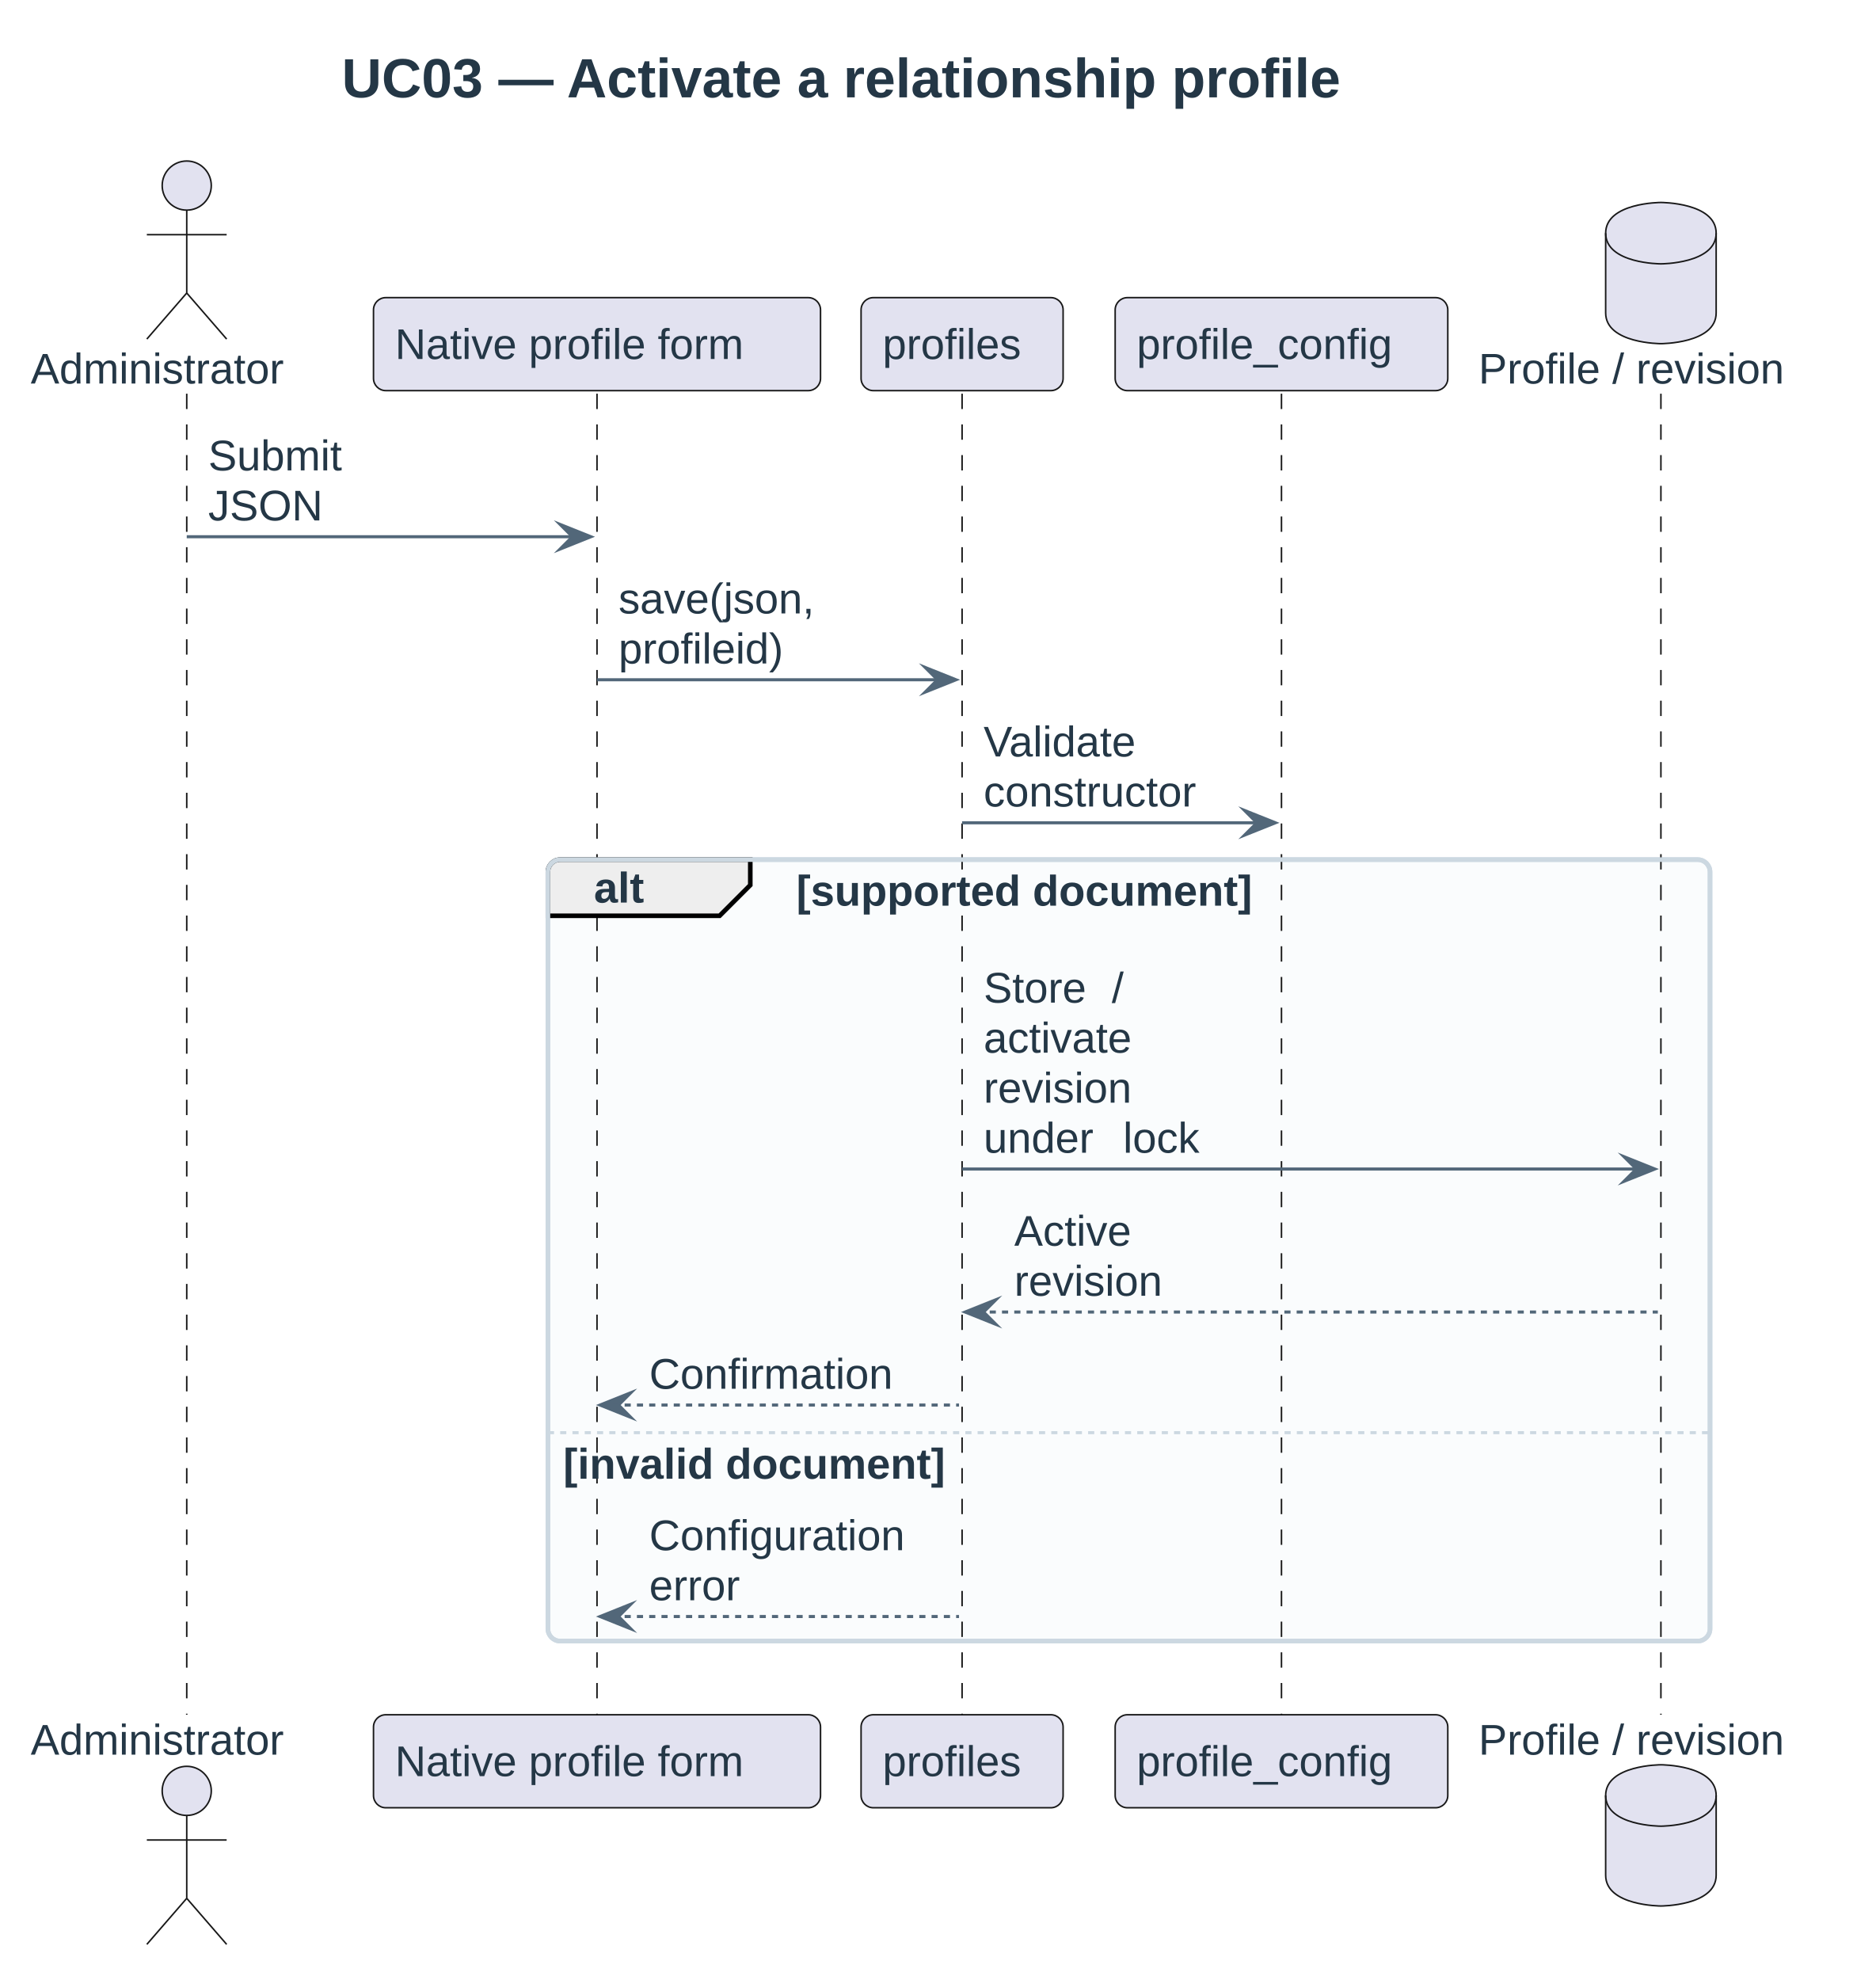
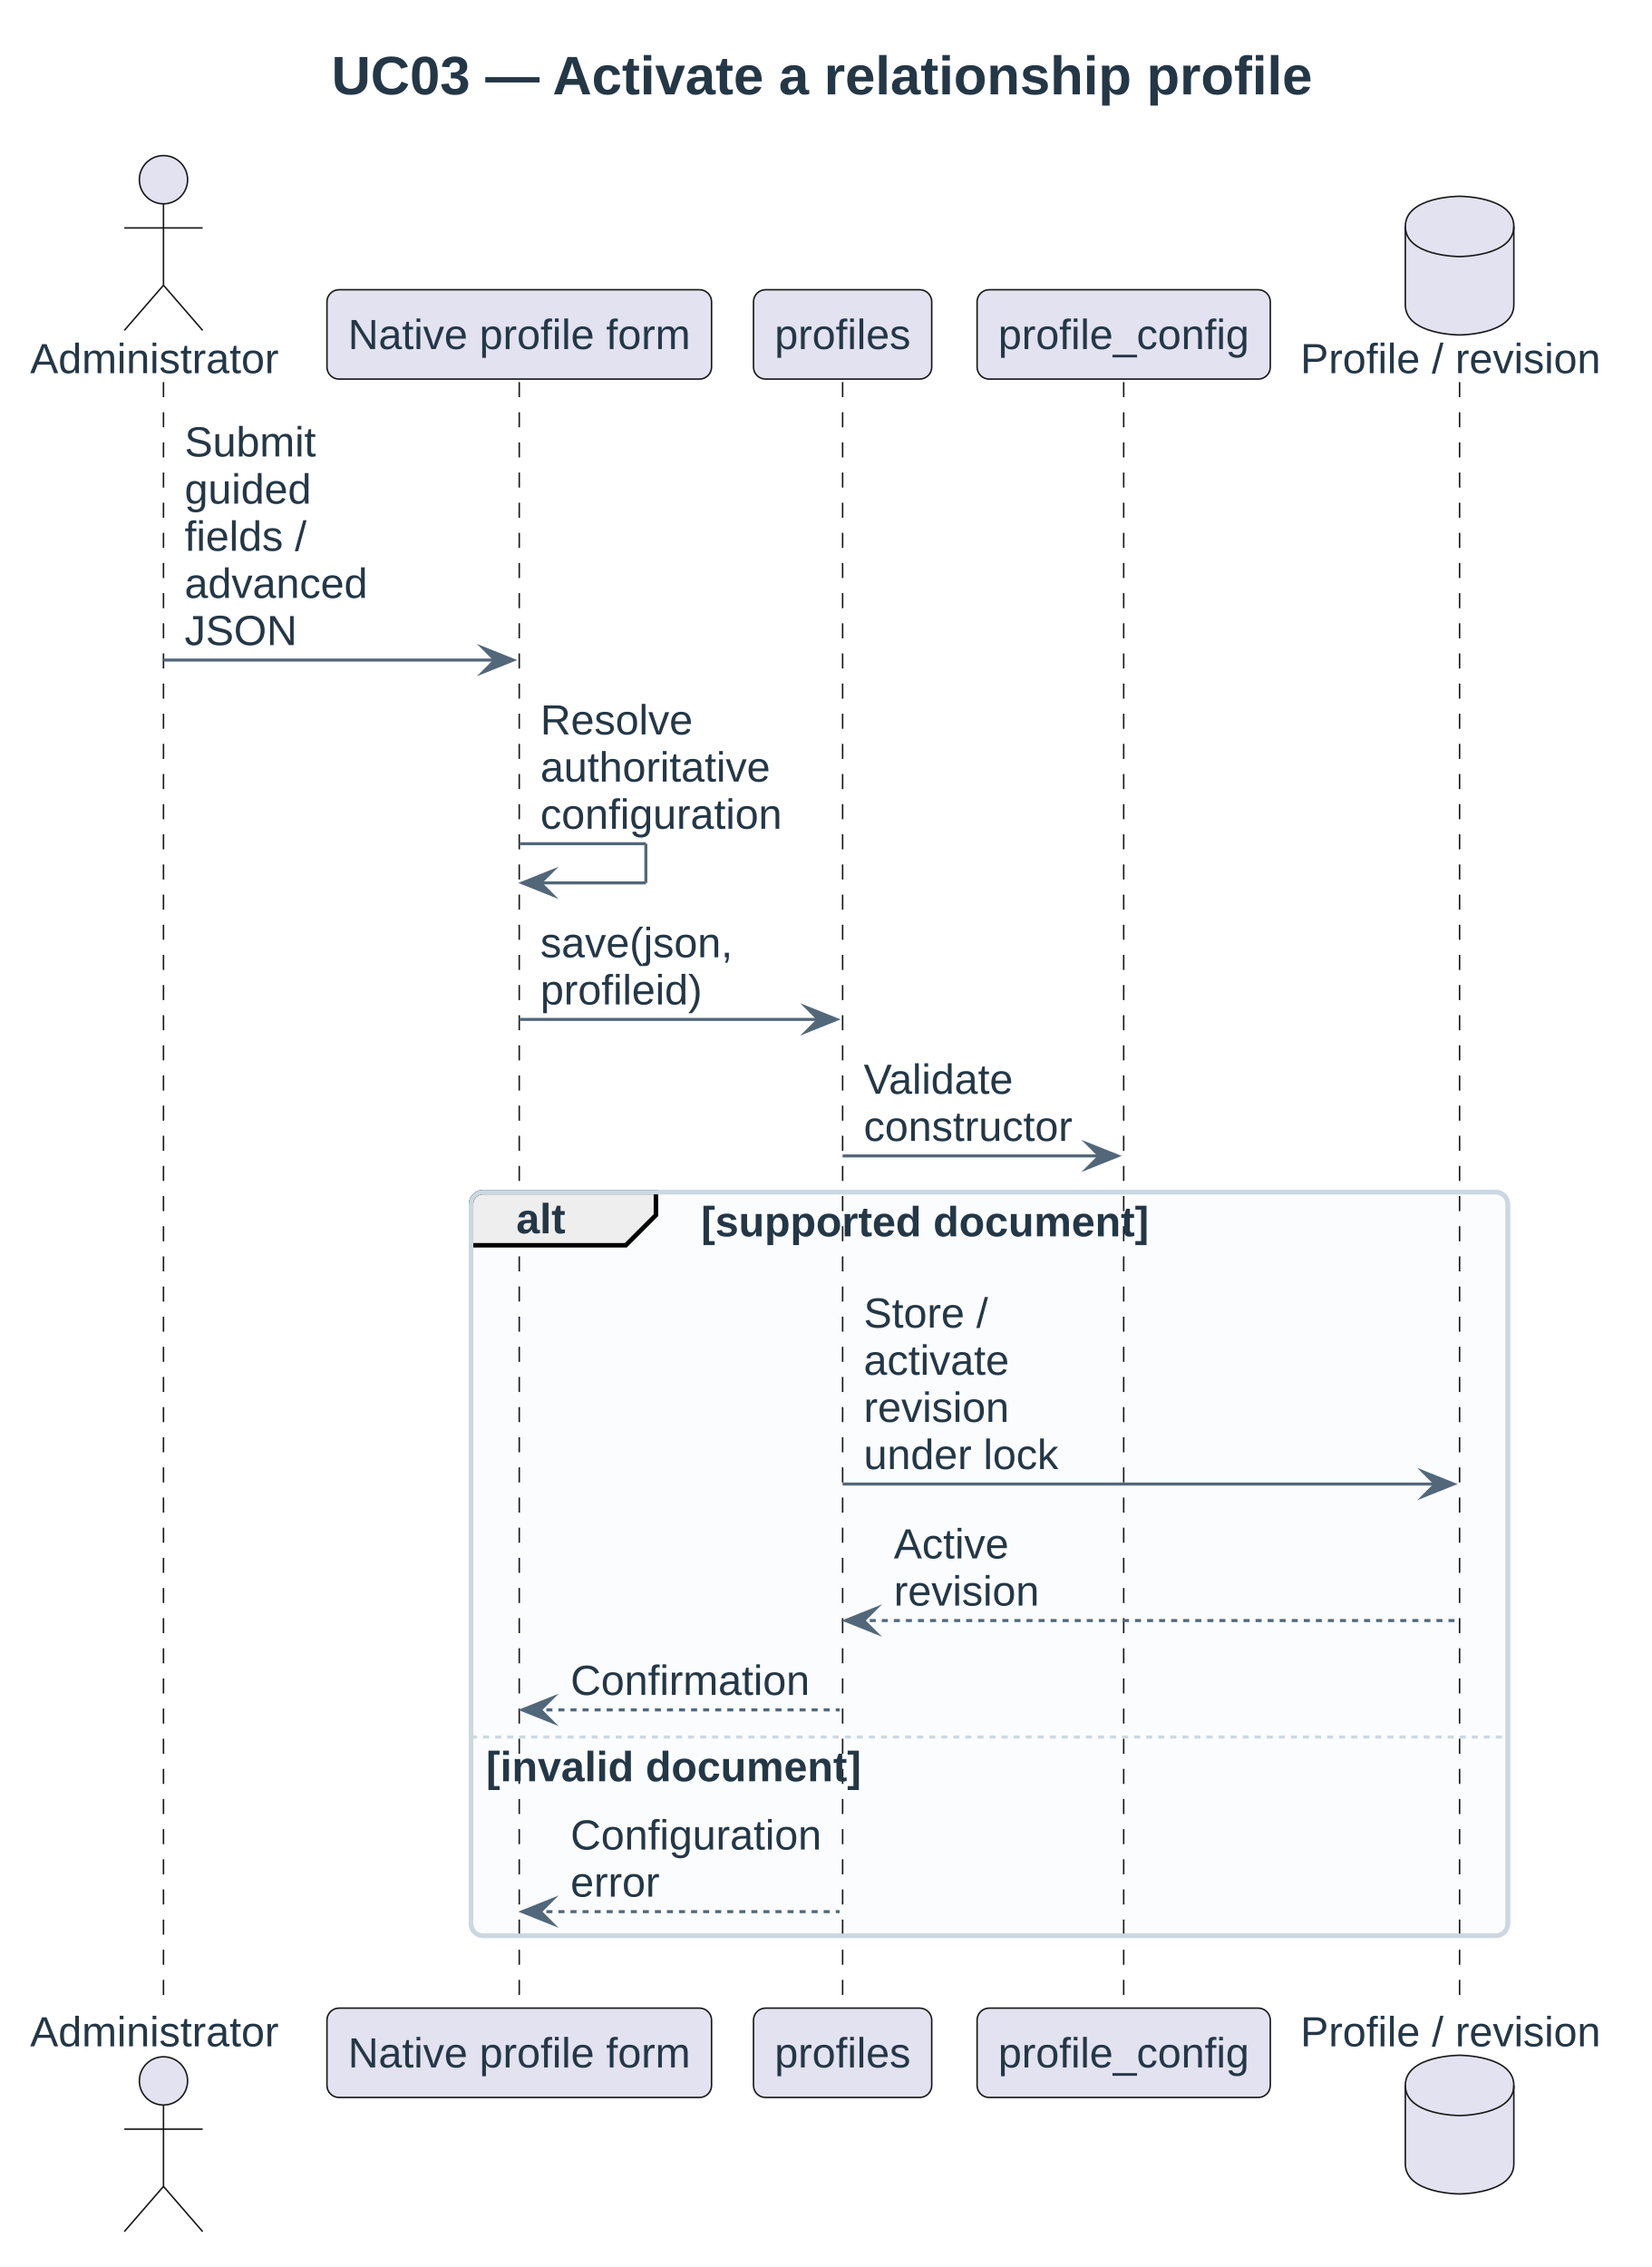
- <svg xmlns="http://www.w3.org/2000/svg" version="1.1" data-diagram-type="SEQUENCE" style="width:611px;height:645px;background:#FFFFFF;" width="611px" height="645px" viewBox="0 0 611 645" zoomAndPan="magnify" preserveAspectRatio="none" contentStyleType="text/css">
+ <svg xmlns="http://www.w3.org/2000/svg" version="1.1" data-diagram-type="SEQUENCE" style="width:548px;height:752px;background:#FFFFFF;" width="548px" height="752px" viewBox="0 0 548 752" zoomAndPan="magnify" preserveAspectRatio="none" contentStyleType="text/css">
  <defs />
  <g font-family="sans-serif" lengthAdjust="spacing">
    <g class="title" data-source-line="2">
-       <text x="111.345" y="31.708" fill="#243746" font-size="18" textLength="386.868" font-weight="700" font-family="Arial">UC03 — Activate a relationship profile</text>
+       <text x="109.968" y="31.295" fill="#243746" font-size="18" textLength="326.083" font-weight="700" font-family="Arial">UC03 — Activate a relationship profile</text>
    </g>
-     <rect x="178.506" y="280.031" width="378.619" height="254.563" fill="#FAFCFD" style="stroke:#FAFCFD;stroke-width:1;" rx="4" ry="4" />
-     <rect x="178.506" y="280.031" width="378.619" height="254.563" fill="none" style="stroke:#CCD8E1;stroke-width:1.5;" rx="4" ry="4" />
+     <rect x="156.265" y="395.438" width="343.958" height="246.688" fill="#FAFCFD" style="stroke:#FAFCFD;stroke-width:1;" rx="4" ry="4" />
+     <rect x="156.265" y="395.438" width="343.958" height="246.688" fill="none" style="stroke:#CCD8E1;stroke-width:1.5;" rx="4" ry="4" />
    <g>
-       <rect x="57.341" y="128.25" width="8" height="430.344" fill="#000" fill-opacity="0" />
-       <line x1="60.841" y1="128.25" x2="60.841" y2="558.594" style="stroke:#181818;stroke-width:0.5;stroke-dasharray:5,5;" />
+       <rect x="50.734" y="126.75" width="8" height="539.375" fill="#000" fill-opacity="0" />
+       <line x1="54.234" y1="126.75" x2="54.234" y2="666.125" style="stroke:#181818;stroke-width:0.5;stroke-dasharray:5,5;" />
    </g>
    <g>
-       <rect x="191.006" y="128.25" width="8" height="430.344" fill="#000" fill-opacity="0" />
-       <line x1="194.506" y1="128.25" x2="194.506" y2="558.594" style="stroke:#181818;stroke-width:0.5;stroke-dasharray:5,5;" />
+       <rect x="168.765" y="126.75" width="8" height="539.375" fill="#000" fill-opacity="0" />
+       <line x1="172.265" y1="126.75" x2="172.265" y2="666.125" style="stroke:#181818;stroke-width:0.5;stroke-dasharray:5,5;" />
    </g>
    <g>
-       <rect x="309.95" y="128.25" width="8" height="430.344" fill="#000" fill-opacity="0" />
-       <line x1="313.45" y1="128.25" x2="313.45" y2="558.594" style="stroke:#181818;stroke-width:0.5;stroke-dasharray:5,5;" />
+       <rect x="276.041" y="126.75" width="8" height="539.375" fill="#000" fill-opacity="0" />
+       <line x1="279.541" y1="126.75" x2="279.541" y2="666.125" style="stroke:#181818;stroke-width:0.5;stroke-dasharray:5,5;" />
    </g>
    <g>
-       <rect x="414.006" y="128.25" width="8" height="430.344" fill="#000" fill-opacity="0" />
-       <line x1="417.506" y1="128.25" x2="417.506" y2="558.594" style="stroke:#181818;stroke-width:0.5;stroke-dasharray:5,5;" />
+       <rect x="369.289" y="126.75" width="8" height="539.375" fill="#000" fill-opacity="0" />
+       <line x1="372.789" y1="126.75" x2="372.789" y2="666.125" style="stroke:#181818;stroke-width:0.5;stroke-dasharray:5,5;" />
    </g>
    <g>
-       <rect x="537.625" y="128.25" width="8" height="430.344" fill="#000" fill-opacity="0" />
-       <line x1="541.125" y1="128.25" x2="541.125" y2="558.594" style="stroke:#181818;stroke-width:0.5;stroke-dasharray:5,5;" />
+       <rect x="480.723" y="126.75" width="8" height="539.375" fill="#000" fill-opacity="0" />
+       <line x1="484.223" y1="126.75" x2="484.223" y2="666.125" style="stroke:#181818;stroke-width:0.5;stroke-dasharray:5,5;" />
    </g>
-     <text x="10" y="124.948" fill="#243746" font-size="14" textLength="95.683" font-family="Arial">Administrator</text>
-     <ellipse cx="60.841" cy="60.453" rx="8" ry="8" fill="#E2E2F0" style="stroke:#181818;stroke-width:0.5;" />
-     <path d="M60.841,68.453 L60.841,95.453 M47.841,76.453 L73.841,76.453 M60.841,95.453 L47.841,110.453 M60.841,95.453 L73.841,110.453" style="stroke:#181818;stroke-width:0.5;" fill="none" />
-     <rect x="121.683" y="96.953" width="145.646" height="30.297" fill="#E2E2F0" style="stroke:#181818;stroke-width:0.5;" rx="4" ry="4" />
-     <text x="128.683" y="116.948" fill="#243746" font-size="14" textLength="131.646" font-family="Arial">Native profile form</text>
-     <rect x="280.539" y="96.953" width="65.823" height="30.297" fill="#E2E2F0" style="stroke:#181818;stroke-width:0.5;" rx="4" ry="4" />
-     <text x="287.539" y="116.948" fill="#243746" font-size="14" textLength="51.823" font-family="Arial">profiles</text>
-     <rect x="363.321" y="96.953" width="108.37" height="30.297" fill="#E2E2F0" style="stroke:#181818;stroke-width:0.5;" rx="4" ry="4" />
-     <text x="370.321" y="116.948" fill="#243746" font-size="14" textLength="94.37" font-family="Arial">profile_config</text>
-     <text x="481.691" y="124.948" fill="#243746" font-size="14" textLength="112.868" font-family="Arial">Profile / revision</text>
-     <path d="M523.125,75.953 C523.125,65.953 541.125,65.953 541.125,65.953 C541.125,65.953 559.125,65.953 559.125,75.953 L559.125,101.953 C559.125,111.953 541.125,111.953 541.125,111.953 C541.125,111.953 523.125,111.953 523.125,101.953 L523.125,75.953" style="stroke:#181818;stroke-width:0.5;" fill="#E2E2F0" />
-     <path d="M523.125,75.953 C523.125,85.953 541.125,85.953 541.125,85.953 C541.125,85.953 559.125,85.953 559.125,75.953" style="stroke:#181818;stroke-width:0.5;" fill="none" />
-     <text x="10" y="571.589" fill="#243746" font-size="14" textLength="95.683" font-family="Arial">Administrator</text>
-     <ellipse cx="60.841" cy="583.391" rx="8" ry="8" fill="#E2E2F0" style="stroke:#181818;stroke-width:0.5;" />
-     <path d="M60.841,591.391 L60.841,618.391 M47.841,599.391 L73.841,599.391 M60.841,618.391 L47.841,633.391 M60.841,618.391 L73.841,633.391" style="stroke:#181818;stroke-width:0.5;" fill="none" />
-     <rect x="121.683" y="558.594" width="145.646" height="30.297" fill="#E2E2F0" style="stroke:#181818;stroke-width:0.5;" rx="4" ry="4" />
-     <text x="128.683" y="578.589" fill="#243746" font-size="14" textLength="131.646" font-family="Arial">Native profile form</text>
-     <rect x="280.539" y="558.594" width="65.823" height="30.297" fill="#E2E2F0" style="stroke:#181818;stroke-width:0.5;" rx="4" ry="4" />
-     <text x="287.539" y="578.589" fill="#243746" font-size="14" textLength="51.823" font-family="Arial">profiles</text>
-     <rect x="363.321" y="558.594" width="108.37" height="30.297" fill="#E2E2F0" style="stroke:#181818;stroke-width:0.5;" rx="4" ry="4" />
-     <text x="370.321" y="578.589" fill="#243746" font-size="14" textLength="94.37" font-family="Arial">profile_config</text>
-     <text x="481.691" y="571.589" fill="#243746" font-size="14" textLength="112.868" font-family="Arial">Profile / revision</text>
-     <path d="M523.125,584.891 C523.125,574.891 541.125,574.891 541.125,574.891 C541.125,574.891 559.125,574.891 559.125,584.891 L559.125,610.891 C559.125,620.891 541.125,620.891 541.125,620.891 C541.125,620.891 523.125,620.891 523.125,610.891 L523.125,584.891" style="stroke:#181818;stroke-width:0.5;" fill="#E2E2F0" />
-     <path d="M523.125,584.891 C523.125,594.891 541.125,594.891 541.125,594.891 C541.125,594.891 559.125,594.891 559.125,584.891" style="stroke:#181818;stroke-width:0.5;" fill="none" />
-     <polygon points="182.506,170.844,192.506,174.844,182.506,178.844,186.506,174.844" fill="#526779" style="stroke:#526779;stroke-width:1;stroke-linejoin:miter;stroke-miterlimit:10;" />
-     <line x1="60.841" y1="174.844" x2="188.506" y2="174.844" style="stroke:#526779;stroke-width:1;" />
-     <text x="67.841" y="153.245" fill="#243746" font-size="14" textLength="49.663" font-family="Arial">Submit</text>
-     <text x="67.841" y="169.542" fill="#243746" font-size="14" textLength="34.508" font-family="Arial">JSON</text>
-     <polygon points="301.45,217.438,311.45,221.438,301.45,225.438,305.45,221.438" fill="#526779" style="stroke:#526779;stroke-width:1;stroke-linejoin:miter;stroke-miterlimit:10;" />
-     <line x1="194.506" y1="221.438" x2="307.45" y2="221.438" style="stroke:#526779;stroke-width:1;" />
-     <text x="201.506" y="199.839" fill="#243746" font-size="14" textLength="71.306" font-family="Arial">save(json,</text>
-     <text x="201.506" y="216.136" fill="#243746" font-size="14" textLength="62.768" font-family="Arial">profileid)</text>
-     <polygon points="405.506,264.031,415.506,268.031,405.506,272.031,409.506,268.031" fill="#526779" style="stroke:#526779;stroke-width:1;stroke-linejoin:miter;stroke-miterlimit:10;" />
-     <line x1="313.45" y1="268.031" x2="411.506" y2="268.031" style="stroke:#526779;stroke-width:1;" />
-     <text x="320.45" y="246.433" fill="#243746" font-size="14" textLength="57.504" font-family="Arial">Validate</text>
-     <text x="320.45" y="262.729" fill="#243746" font-size="14" textLength="80.056" font-family="Arial">constructor</text>
-     <path d="M182.506,280.031 L244.444,280.031 L244.444,288.328 L234.444,298.328 L178.506,298.328 L178.506,284.031 A4,4 0 0 1 182.506,280.031" style="stroke:#000;stroke-width:1.5;" fill="#EEE" />
-     <rect x="178.506" y="280.031" width="378.619" height="254.563" fill="none" style="stroke:#CCD8E1;stroke-width:1.5;" rx="4" ry="4" />
-     <text x="193.506" y="294.026" fill="#243746" font-size="14" textLength="20.938" font-weight="700" font-family="Arial">alt</text>
-     <text x="259.444" y="295.026" fill="#243746" font-size="14" textLength="177.393" font-weight="700" font-family="Arial">[supported document]</text>
-     <polygon points="529.125,376.813,539.125,380.813,529.125,384.813,533.125,380.813" fill="#526779" style="stroke:#526779;stroke-width:1;stroke-linejoin:miter;stroke-miterlimit:10;" />
-     <line x1="313.45" y1="380.813" x2="535.125" y2="380.813" style="stroke:#526779;stroke-width:1;" />
-     <text x="320.45" y="326.62" fill="#243746" font-size="14" textLength="37.311" font-family="Arial">Store</text>
-     <text x="357.761" y="326.62" fill="#243746" font-size="14" font-family="Arial"> </text>
-     <text x="362.211" y="326.62" fill="#243746" font-size="14" font-family="Arial">/</text>
-     <text x="320.45" y="342.917" fill="#243746" font-size="14" textLength="56.622" font-family="Arial">activate</text>
-     <text x="320.45" y="359.214" fill="#243746" font-size="14" textLength="55.166" font-family="Arial">revision</text>
-     <text x="320.45" y="375.511" fill="#243746" font-size="14" textLength="41.002" font-family="Arial">under</text>
-     <text x="361.452" y="375.511" fill="#243746" font-size="14" font-family="Arial"> </text>
-     <text x="365.902" y="375.511" fill="#243746" font-size="14" textLength="28.26" font-family="Arial">lock</text>
-     <polygon points="324.45,423.406,314.45,427.406,324.45,431.406,320.45,427.406" fill="#526779" style="stroke:#526779;stroke-width:1;stroke-linejoin:miter;stroke-miterlimit:10;" />
-     <line x1="318.45" y1="427.406" x2="540.125" y2="427.406" style="stroke:#526779;stroke-width:1;stroke-dasharray:2,2;" />
-     <text x="330.45" y="405.808" fill="#243746" font-size="14" textLength="43.552" font-family="Arial">Active</text>
-     <text x="330.45" y="422.104" fill="#243746" font-size="14" textLength="55.166" font-family="Arial">revision</text>
-     <polygon points="205.506,453.703,195.506,457.703,205.506,461.703,201.506,457.703" fill="#526779" style="stroke:#526779;stroke-width:1;stroke-linejoin:miter;stroke-miterlimit:10;" />
-     <line x1="199.506" y1="457.703" x2="312.45" y2="457.703" style="stroke:#526779;stroke-width:1;stroke-dasharray:2,2;" />
-     <text x="211.506" y="452.401" fill="#243746" font-size="14" textLength="90.822" font-family="Arial">Confirmation</text>
-     <line x1="178.506" y1="466.703" x2="557.125" y2="466.703" style="stroke:#CCD8E1;stroke-width:1;stroke-dasharray:2,2;" />
-     <text x="183.506" y="481.698" fill="#243746" font-size="14" textLength="149.276" font-weight="700" font-family="Arial">[invalid document]</text>
-     <polygon points="205.506,522.594,195.506,526.594,205.506,530.594,201.506,526.594" fill="#526779" style="stroke:#526779;stroke-width:1;stroke-linejoin:miter;stroke-miterlimit:10;" />
-     <line x1="199.506" y1="526.594" x2="312.45" y2="526.594" style="stroke:#526779;stroke-width:1;stroke-dasharray:2,2;" />
-     <text x="211.506" y="504.995" fill="#243746" font-size="14" textLength="94.944" font-family="Arial">Configuration</text>
-     <text x="211.506" y="521.292" fill="#243746" font-size="14" textLength="34.446" font-family="Arial">error</text>
+     <text x="10" y="123.783" fill="#243746" font-size="14" textLength="82.469" font-family="Arial">Administrator</text>
+     <ellipse cx="54.234" cy="59.609" rx="8" ry="8" fill="#E2E2F0" style="stroke:#181818;stroke-width:0.5;" />
+     <path d="M54.234,67.609 L54.234,94.609 M41.234,75.609 L67.234,75.609 M54.234,94.609 L41.234,109.609 M54.234,94.609 L67.234,109.609" style="stroke:#181818;stroke-width:0.5;" fill="none" />
+     <rect x="108.469" y="96.109" width="127.593" height="29.641" fill="#E2E2F0" style="stroke:#181818;stroke-width:0.5;" rx="4" ry="4" />
+     <text x="115.469" y="115.783" fill="#243746" font-size="14" textLength="113.593" font-family="Arial">Native profile form</text>
+     <rect x="249.975" y="96.109" width="59.131" height="29.641" fill="#E2E2F0" style="stroke:#181818;stroke-width:0.5;" rx="4" ry="4" />
+     <text x="256.975" y="115.783" fill="#243746" font-size="14" textLength="45.131" font-family="Arial">profiles</text>
+     <rect x="324.151" y="96.109" width="97.275" height="29.641" fill="#E2E2F0" style="stroke:#181818;stroke-width:0.5;" rx="4" ry="4" />
+     <text x="331.151" y="115.783" fill="#243746" font-size="14" textLength="83.275" font-family="Arial">profile_config</text>
+     <text x="431.426" y="123.783" fill="#243746" font-size="14" textLength="99.593" font-family="Arial">Profile / revision</text>
+     <path d="M466.223,75.109 C466.223,65.109 484.223,65.109 484.223,65.109 C484.223,65.109 502.223,65.109 502.223,75.109 L502.223,101.109 C502.223,111.109 484.223,111.109 484.223,111.109 C484.223,111.109 466.223,111.109 466.223,101.109 L466.223,75.109" style="stroke:#181818;stroke-width:0.5;" fill="#E2E2F0" />
+     <path d="M466.223,75.109 C466.223,85.109 484.223,85.109 484.223,85.109 C484.223,85.109 502.223,85.109 502.223,75.109" style="stroke:#181818;stroke-width:0.5;" fill="none" />
+     <text x="10" y="678.799" fill="#243746" font-size="14" textLength="82.469" font-family="Arial">Administrator</text>
+     <ellipse cx="54.234" cy="690.266" rx="8" ry="8" fill="#E2E2F0" style="stroke:#181818;stroke-width:0.5;" />
+     <path d="M54.234,698.266 L54.234,725.266 M41.234,706.266 L67.234,706.266 M54.234,725.266 L41.234,740.266 M54.234,725.266 L67.234,740.266" style="stroke:#181818;stroke-width:0.5;" fill="none" />
+     <rect x="108.469" y="666.125" width="127.593" height="29.641" fill="#E2E2F0" style="stroke:#181818;stroke-width:0.5;" rx="4" ry="4" />
+     <text x="115.469" y="685.799" fill="#243746" font-size="14" textLength="113.593" font-family="Arial">Native profile form</text>
+     <rect x="249.975" y="666.125" width="59.131" height="29.641" fill="#E2E2F0" style="stroke:#181818;stroke-width:0.5;" rx="4" ry="4" />
+     <text x="256.975" y="685.799" fill="#243746" font-size="14" textLength="45.131" font-family="Arial">profiles</text>
+     <rect x="324.151" y="666.125" width="97.275" height="29.641" fill="#E2E2F0" style="stroke:#181818;stroke-width:0.5;" rx="4" ry="4" />
+     <text x="331.151" y="685.799" fill="#243746" font-size="14" textLength="83.275" font-family="Arial">profile_config</text>
+     <text x="431.426" y="678.799" fill="#243746" font-size="14" textLength="99.593" font-family="Arial">Profile / revision</text>
+     <path d="M466.223,691.766 C466.223,681.766 484.223,681.766 484.223,681.766 C484.223,681.766 502.223,681.766 502.223,691.766 L502.223,717.766 C502.223,727.766 484.223,727.766 484.223,727.766 C484.223,727.766 466.223,727.766 466.223,717.766 L466.223,691.766" style="stroke:#181818;stroke-width:0.5;" fill="#E2E2F0" />
+     <path d="M466.223,691.766 C466.223,701.766 484.223,701.766 484.223,701.766 C484.223,701.766 502.223,701.766 502.223,691.766" style="stroke:#181818;stroke-width:0.5;" fill="none" />
+     <polygon points="160.265,214.953,170.265,218.953,160.265,222.953,164.265,218.953" fill="#526779" style="stroke:#526779;stroke-width:1;stroke-linejoin:miter;stroke-miterlimit:10;" />
+     <line x1="54.234" y1="218.953" x2="166.265" y2="218.953" style="stroke:#526779;stroke-width:1;" />
+     <text x="61.234" y="151.424" fill="#243746" font-size="14" textLength="43.572" font-family="Arial">Submit</text>
+     <text x="61.234" y="167.064" fill="#243746" font-size="14" textLength="42.041" font-family="Arial">guided</text>
+     <text x="61.234" y="182.705" fill="#243746" font-size="14" textLength="32.683" font-family="Arial">fields</text>
+     <text x="93.917" y="182.705" fill="#243746" font-size="14" font-family="Arial"> </text>
+     <text x="97.807" y="182.705" fill="#243746" font-size="14" font-family="Arial">/</text>
+     <text x="61.234" y="198.346" fill="#243746" font-size="14" textLength="60.717" font-family="Arial">advanced</text>
+     <text x="61.234" y="213.986" fill="#243746" font-size="14" textLength="37.338" font-family="Arial">JSON</text>
+     <line x1="172.265" y1="279.875" x2="214.265" y2="279.875" style="stroke:#526779;stroke-width:1;" />
+     <line x1="214.265" y1="279.875" x2="214.265" y2="292.875" style="stroke:#526779;stroke-width:1;" />
+     <line x1="173.265" y1="292.875" x2="214.265" y2="292.875" style="stroke:#526779;stroke-width:1;" />
+     <polygon points="183.265,288.875,173.265,292.875,183.265,296.875,179.265,292.875" fill="#526779" style="stroke:#526779;stroke-width:1;stroke-linejoin:miter;stroke-miterlimit:10;" />
+     <text x="179.265" y="243.627" fill="#243746" font-size="14" textLength="50.579" font-family="Arial">Resolve</text>
+     <text x="179.265" y="259.268" fill="#243746" font-size="14" textLength="76.269" font-family="Arial">authoritative</text>
+     <text x="179.265" y="274.908" fill="#243746" font-size="14" textLength="80.165" font-family="Arial">configuration</text>
+     <polygon points="267.541,334.156,277.541,338.156,267.541,342.156,271.541,338.156" fill="#526779" style="stroke:#526779;stroke-width:1;stroke-linejoin:miter;stroke-miterlimit:10;" />
+     <line x1="172.265" y1="338.156" x2="273.541" y2="338.156" style="stroke:#526779;stroke-width:1;" />
+     <text x="179.265" y="317.549" fill="#243746" font-size="14" textLength="63.807" font-family="Arial">save(json,</text>
+     <text x="179.265" y="333.189" fill="#243746" font-size="14" textLength="53.689" font-family="Arial">profileid)</text>
+     <polygon points="360.789,379.438,370.789,383.438,360.789,387.438,364.789,383.438" fill="#526779" style="stroke:#526779;stroke-width:1;stroke-linejoin:miter;stroke-miterlimit:10;" />
+     <line x1="279.541" y1="383.438" x2="366.789" y2="383.438" style="stroke:#526779;stroke-width:1;" />
+     <text x="286.541" y="362.83" fill="#243746" font-size="14" textLength="50.593" font-family="Arial">Validate</text>
+     <text x="286.541" y="378.471" fill="#243746" font-size="14" textLength="69.248" font-family="Arial">constructor</text>
+     <path d="M160.265,395.438 L217.603,395.438 L217.603,403.078 L207.603,413.078 L156.265,413.078 L156.265,399.438 A4,4 0 0 1 160.265,395.438" style="stroke:#000;stroke-width:1.5;" fill="#EEE" />
+     <rect x="156.265" y="395.438" width="343.958" height="246.688" fill="none" style="stroke:#CCD8E1;stroke-width:1.5;" rx="4" ry="4" />
+     <text x="171.265" y="409.111" fill="#243746" font-size="14" textLength="16.338" font-weight="700" font-family="Arial">alt</text>
+     <text x="232.603" y="410.111" fill="#243746" font-size="14" textLength="148.545" font-weight="700" font-family="Arial">[supported document]</text>
+     <polygon points="472.223,488.281,482.223,492.281,472.223,496.281,476.223,492.281" fill="#526779" style="stroke:#526779;stroke-width:1;stroke-linejoin:miter;stroke-miterlimit:10;" />
+     <line x1="279.541" y1="492.281" x2="478.223" y2="492.281" style="stroke:#526779;stroke-width:1;" />
+     <text x="286.541" y="440.393" fill="#243746" font-size="14" textLength="33.462" font-family="Arial">Store</text>
+     <text x="320.002" y="440.393" fill="#243746" font-size="14" font-family="Arial"> </text>
+     <text x="323.892" y="440.393" fill="#243746" font-size="14" font-family="Arial">/</text>
+     <text x="286.541" y="456.033" fill="#243746" font-size="14" textLength="48.248" font-family="Arial">activate</text>
+     <text x="286.541" y="471.674" fill="#243746" font-size="14" textLength="48.241" font-family="Arial">revision</text>
+     <text x="286.541" y="487.314" fill="#243746" font-size="14" textLength="35.807" font-family="Arial">under</text>
+     <text x="322.347" y="487.314" fill="#243746" font-size="14" font-family="Arial"> </text>
+     <text x="326.237" y="487.314" fill="#243746" font-size="14" textLength="24.896" font-family="Arial">lock</text>
+     <polygon points="290.541,533.563,280.541,537.563,290.541,541.563,286.541,537.563" fill="#526779" style="stroke:#526779;stroke-width:1;stroke-linejoin:miter;stroke-miterlimit:10;" />
+     <line x1="284.541" y1="537.563" x2="483.223" y2="537.563" style="stroke:#526779;stroke-width:1;stroke-dasharray:2,2;" />
+     <text x="296.541" y="516.955" fill="#243746" font-size="14" textLength="38.124" font-family="Arial">Active</text>
+     <text x="296.541" y="532.596" fill="#243746" font-size="14" textLength="48.241" font-family="Arial">revision</text>
+     <polygon points="183.265,563.203,173.265,567.203,183.265,571.203,179.265,567.203" fill="#526779" style="stroke:#526779;stroke-width:1;stroke-linejoin:miter;stroke-miterlimit:10;" />
+     <line x1="177.265" y1="567.203" x2="278.541" y2="567.203" style="stroke:#526779;stroke-width:1;stroke-dasharray:2,2;" />
+     <text x="189.265" y="562.236" fill="#243746" font-size="14" textLength="79.365" font-family="Arial">Confirmation</text>
+     <line x1="156.265" y1="576.203" x2="500.223" y2="576.203" style="stroke:#CCD8E1;stroke-width:1;stroke-dasharray:2,2;" />
+     <text x="161.265" y="590.877" fill="#243746" font-size="14" textLength="124.448" font-weight="700" font-family="Arial">[invalid document]</text>
+     <polygon points="183.265,630.125,173.265,634.125,183.265,638.125,179.265,634.125" fill="#526779" style="stroke:#526779;stroke-width:1;stroke-linejoin:miter;stroke-miterlimit:10;" />
+     <line x1="177.265" y1="634.125" x2="278.541" y2="634.125" style="stroke:#526779;stroke-width:1;stroke-dasharray:2,2;" />
+     <text x="189.265" y="613.518" fill="#243746" font-size="14" textLength="83.275" font-family="Arial">Configuration</text>
+     <text x="189.265" y="629.158" fill="#243746" font-size="14" textLength="29.559" font-family="Arial">error</text>
  </g>
</svg>
